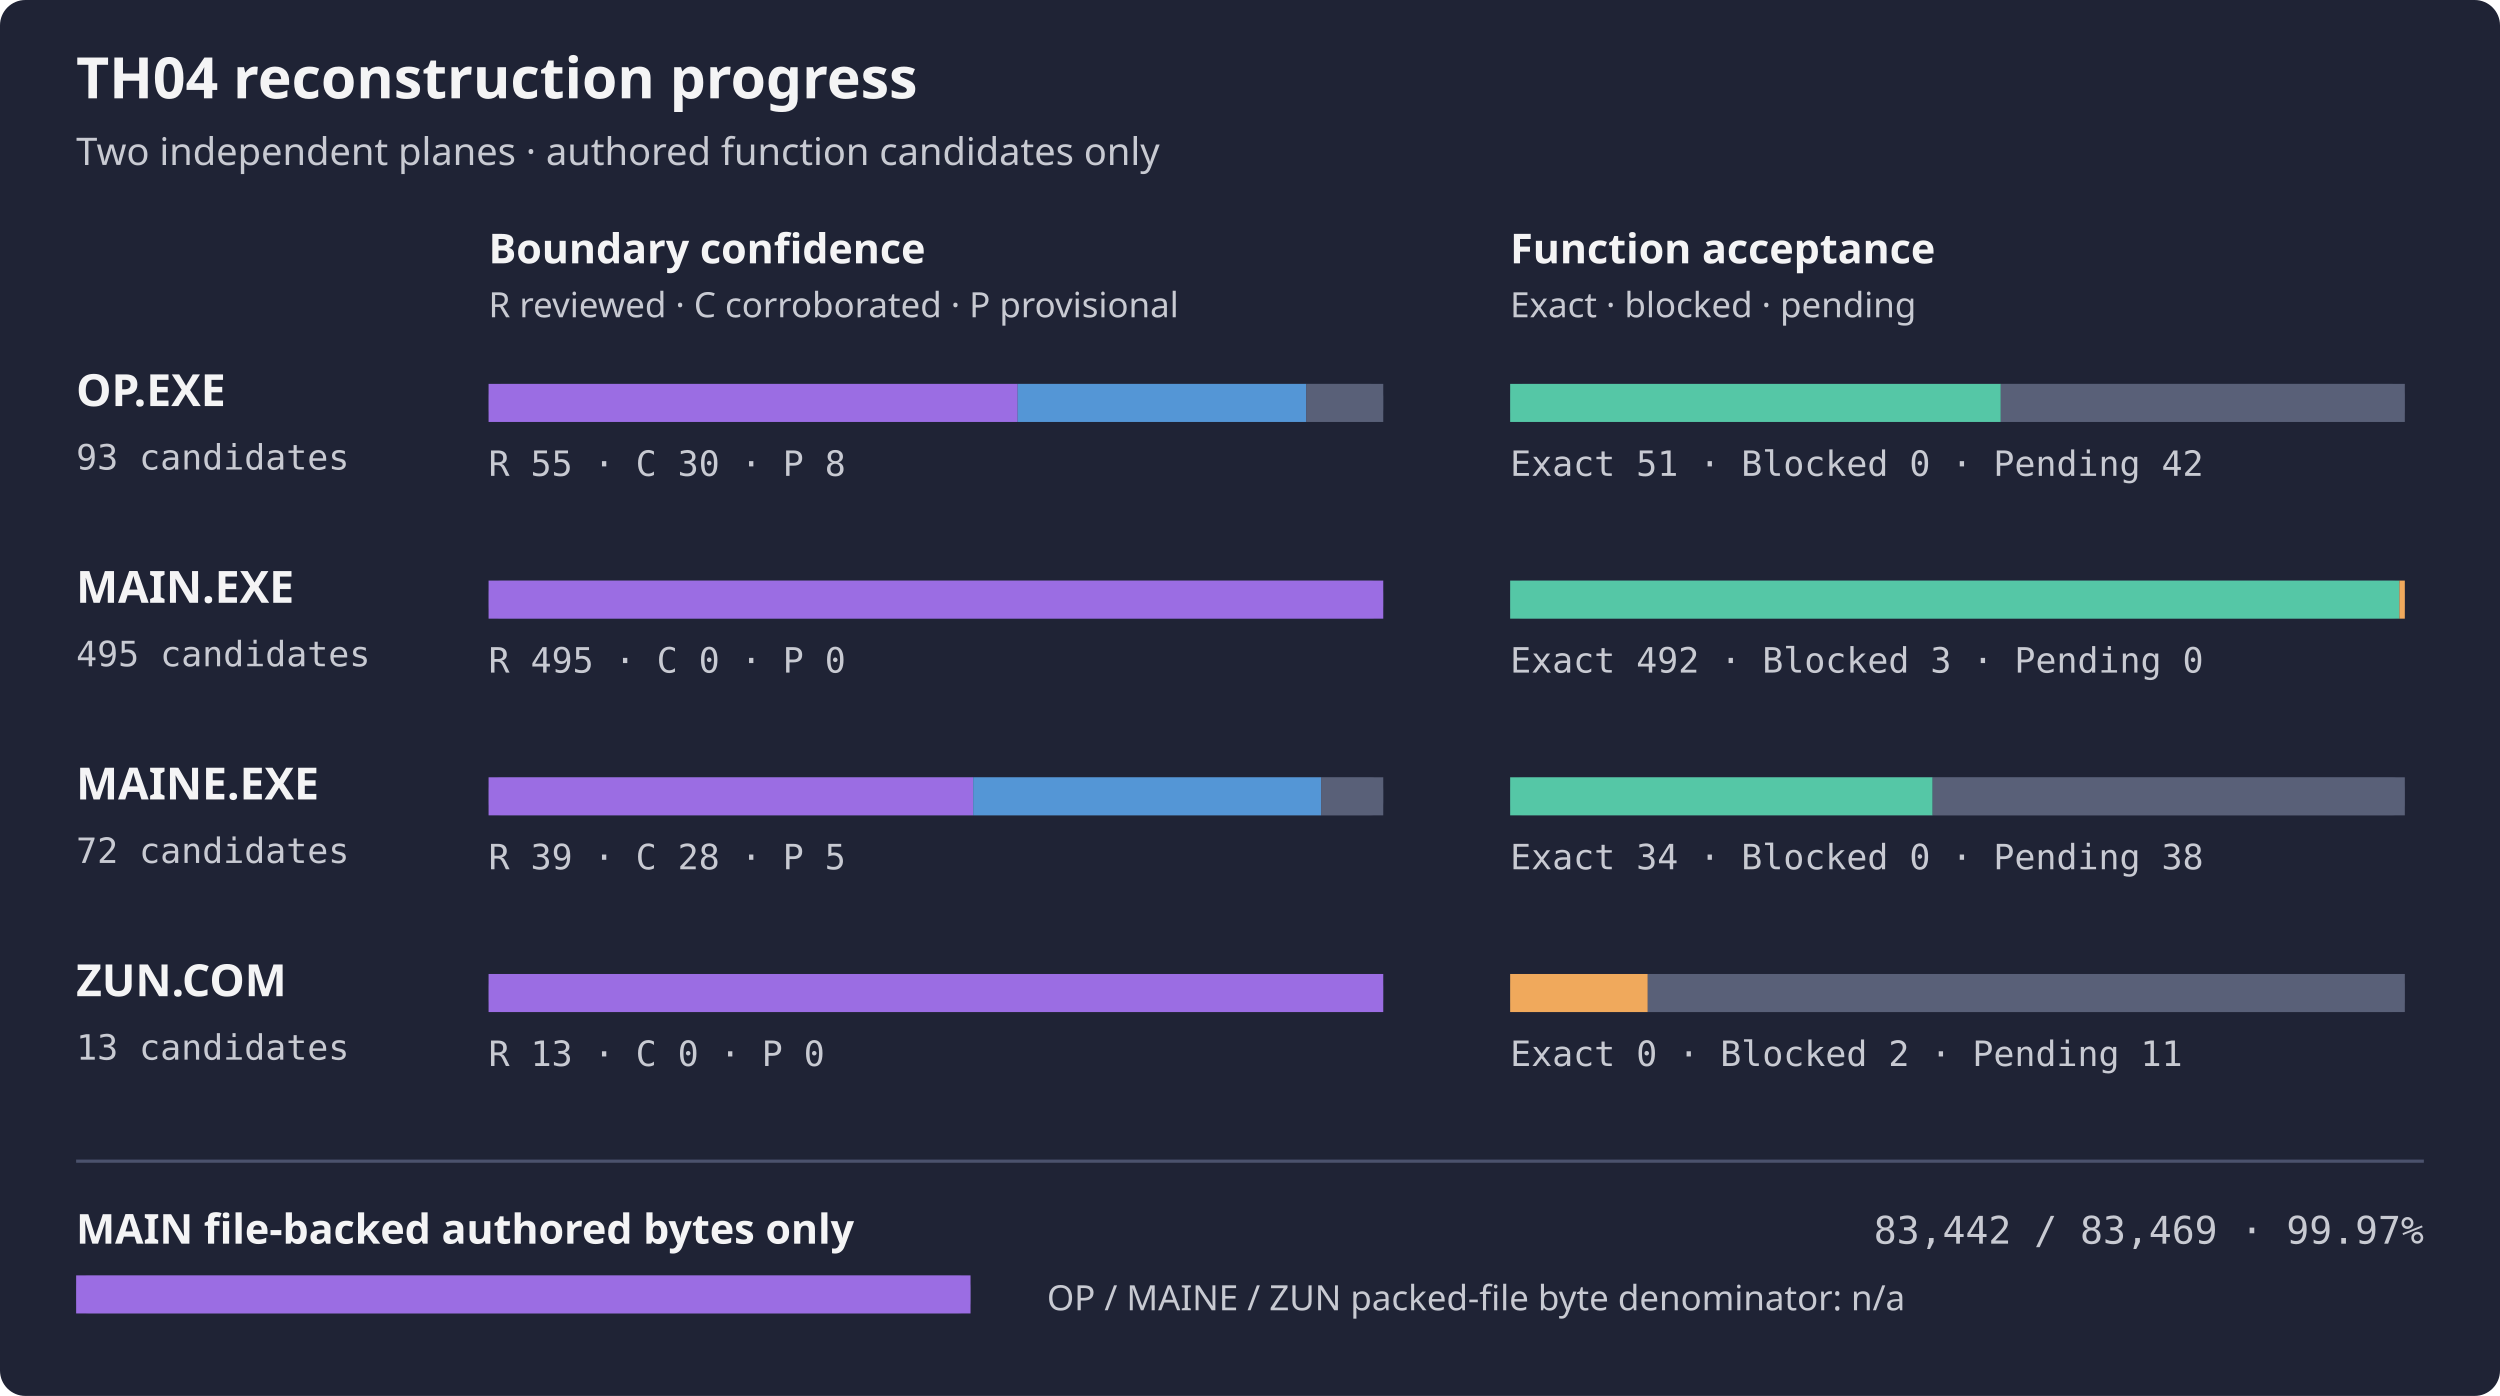
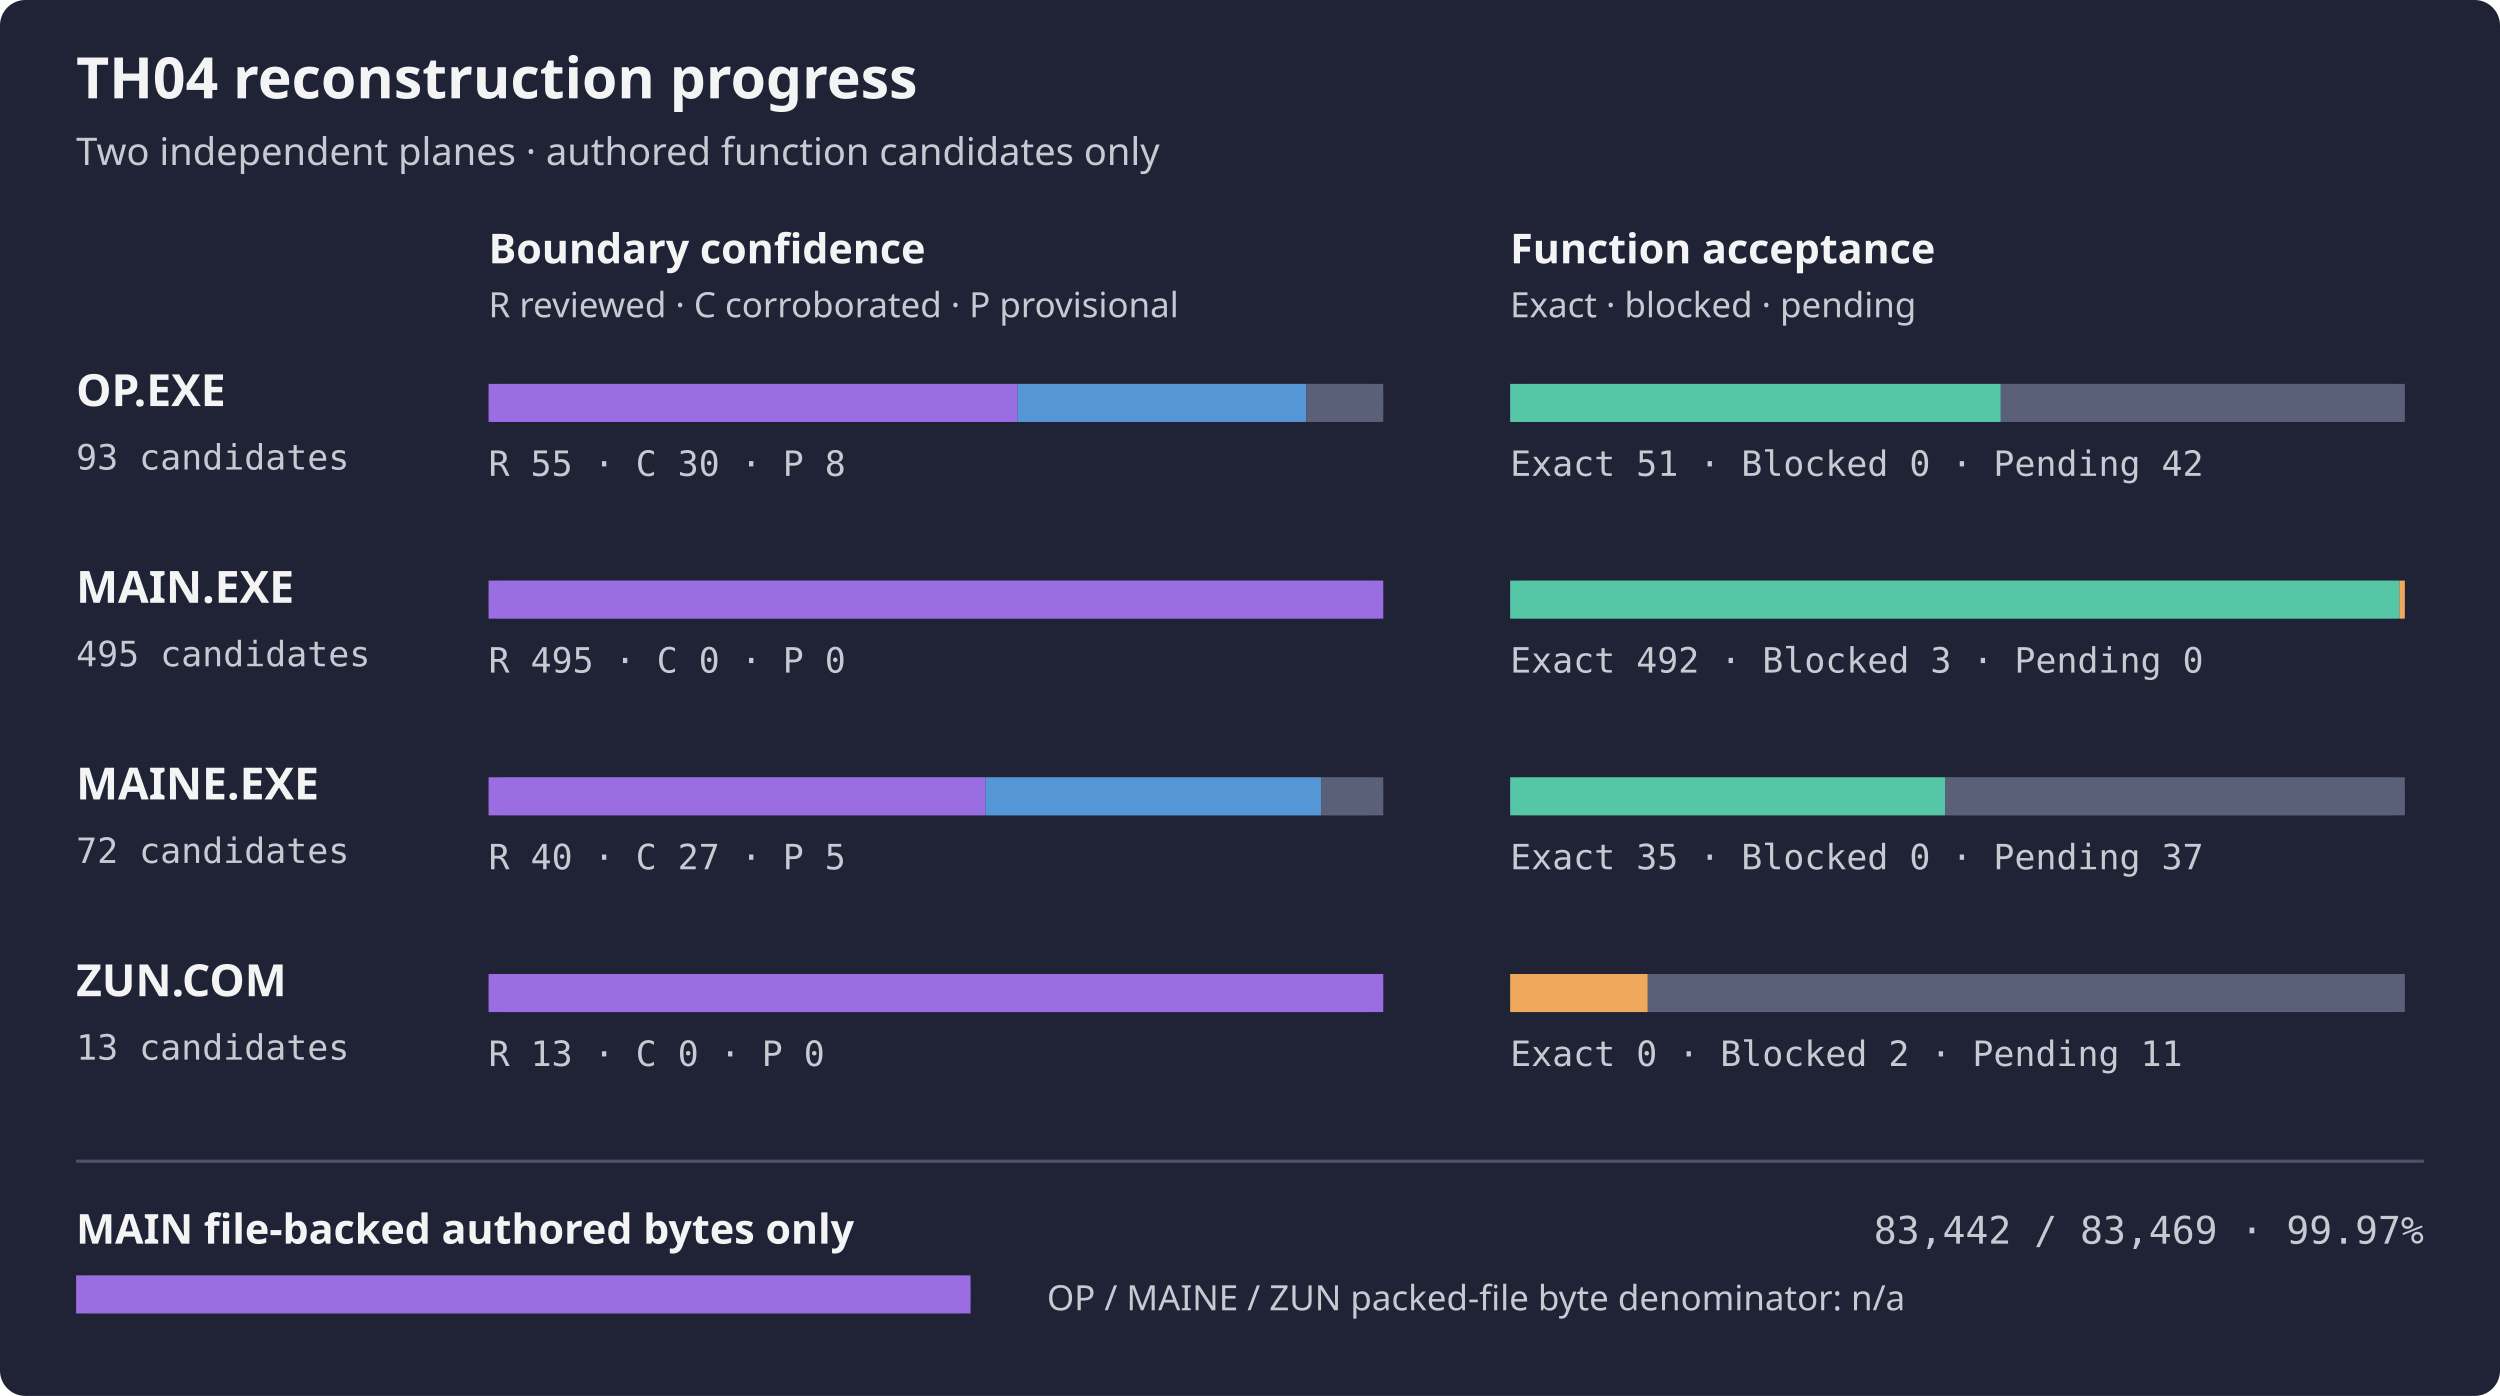
<svg xmlns="http://www.w3.org/2000/svg" width="788" height="440" role="img" aria-label="TH04 per-artifact reconstruction progress">
  <rect width="788" height="440" rx="8" fill="#1f2335" />
  <text x="24" y="31" fill="#f4f4f5" font-family="sans-serif" font-size="18" font-weight="600">TH04 reconstruction progress</text>
  <text x="24" y="52" fill="#c8cad2" font-family="sans-serif" font-size="12">Two independent planes · authored function candidates only</text>
  <text x="154" y="83" fill="#f4f4f5" font-family="sans-serif" font-size="13" font-weight="600">Boundary confidence</text>
  <text x="476" y="83" fill="#f4f4f5" font-family="sans-serif" font-size="13" font-weight="600">Function acceptance</text>
  <text x="154" y="100" fill="#c8cad2" font-family="sans-serif" font-size="11">R reviewed · C corroborated · P provisional</text>
  <text x="476" y="100" fill="#c8cad2" font-family="sans-serif" font-size="11">Exact · blocked · pending</text>
  <text x="24" y="128" fill="#f4f4f5" font-family="sans-serif" font-size="14" font-weight="600">OP.EXE</text>
  <text x="24" y="148" fill="#c8cad2" font-family="monospace" font-size="11">93 candidates</text>
  <rect x="154" y="121" width="282" height="12" rx="4" fill="#353b52" />
  <rect x="154.00" y="121" width="166.77" height="12" fill="#9b6de3" />
  <rect x="320.77" y="121" width="90.97" height="12" fill="#5496d6" />
  <rect x="411.74" y="121" width="24.26" height="12" fill="#596078" />
  <rect x="476" y="121" width="282" height="12" rx="4" fill="#353b52" />
  <rect x="476.00" y="121" width="154.65" height="12" fill="#55c7a6" />
  <rect x="630.65" y="121" width="127.35" height="12" fill="#596078" />
  <text x="154" y="150" fill="#c8cad2" font-family="monospace" font-size="11">R 55 · C 30 · P 8</text>
  <text x="476" y="150" fill="#c8cad2" font-family="monospace" font-size="11">Exact 51 · Blocked 0 · Pending 42</text>
  <text x="24" y="190" fill="#f4f4f5" font-family="sans-serif" font-size="14" font-weight="600">MAIN.EXE</text>
  <text x="24" y="210" fill="#c8cad2" font-family="monospace" font-size="11">495 candidates</text>
  <rect x="154" y="183" width="282" height="12" rx="4" fill="#353b52" />
  <rect x="154.00" y="183" width="282.00" height="12" fill="#9b6de3" />
  <rect x="476" y="183" width="282" height="12" rx="4" fill="#353b52" />
  <rect x="476.00" y="183" width="280.29" height="12" fill="#55c7a6" />
  <rect x="756.29" y="183" width="1.71" height="12" fill="#f0a95c" />
  <text x="154" y="212" fill="#c8cad2" font-family="monospace" font-size="11">R 495 · C 0 · P 0</text>
  <text x="476" y="212" fill="#c8cad2" font-family="monospace" font-size="11">Exact 492 · Blocked 3 · Pending 0</text>
  <text x="24" y="252" fill="#f4f4f5" font-family="sans-serif" font-size="14" font-weight="600">MAINE.EXE</text>
  <text x="24" y="272" fill="#c8cad2" font-family="monospace" font-size="11">72 candidates</text>
  <rect x="154" y="245" width="282" height="12" rx="4" fill="#353b52" />
-   <rect x="154.00" y="245" width="152.75" height="12" fill="#9b6de3" />
-   <rect x="306.75" y="245" width="109.67" height="12" fill="#5496d6" />
+   <rect x="154.00" y="245" width="156.67" height="12" fill="#9b6de3" />
+   <rect x="310.67" y="245" width="105.75" height="12" fill="#5496d6" />
  <rect x="416.42" y="245" width="19.58" height="12" fill="#596078" />
  <rect x="476" y="245" width="282" height="12" rx="4" fill="#353b52" />
-   <rect x="476.00" y="245" width="133.17" height="12" fill="#55c7a6" />
-   <rect x="609.17" y="245" width="148.83" height="12" fill="#596078" />
-   <text x="154" y="274" fill="#c8cad2" font-family="monospace" font-size="11">R 39 · C 28 · P 5</text>
-   <text x="476" y="274" fill="#c8cad2" font-family="monospace" font-size="11">Exact 34 · Blocked 0 · Pending 38</text>
+   <rect x="476.00" y="245" width="137.08" height="12" fill="#55c7a6" />
+   <rect x="613.08" y="245" width="144.92" height="12" fill="#596078" />
+   <text x="154" y="274" fill="#c8cad2" font-family="monospace" font-size="11">R 40 · C 27 · P 5</text>
+   <text x="476" y="274" fill="#c8cad2" font-family="monospace" font-size="11">Exact 35 · Blocked 0 · Pending 37</text>
  <text x="24" y="314" fill="#f4f4f5" font-family="sans-serif" font-size="14" font-weight="600">ZUN.COM</text>
  <text x="24" y="334" fill="#c8cad2" font-family="monospace" font-size="11">13 candidates</text>
  <rect x="154" y="307" width="282" height="12" rx="4" fill="#353b52" />
  <rect x="154.00" y="307" width="282.00" height="12" fill="#9b6de3" />
  <rect x="476" y="307" width="282" height="12" rx="4" fill="#353b52" />
  <rect x="476.00" y="307" width="43.38" height="12" fill="#f0a95c" />
  <rect x="519.38" y="307" width="238.62" height="12" fill="#596078" />
  <text x="154" y="336" fill="#c8cad2" font-family="monospace" font-size="11">R 13 · C 0 · P 0</text>
  <text x="476" y="336" fill="#c8cad2" font-family="monospace" font-size="11">Exact 0 · Blocked 2 · Pending 11</text>
  <path d="M24 366 H764" stroke="#4b526d" />
  <text x="24" y="392" fill="#f4f4f5" font-family="sans-serif" font-size="13" font-weight="600">MAIN file-backed authored bytes only</text>
  <text x="764" y="392" fill="#c8cad2" text-anchor="end" font-family="monospace" font-size="12">83,442 / 83,469 · 99.97%</text>
  <rect x="24" y="402" width="282" height="12" rx="4" fill="#353b52" />
  <rect x="24" y="402" width="281.91" height="12" fill="#9b6de3" />
  <text x="330" y="413" fill="#c8cad2" font-family="sans-serif" font-size="11">OP / MAINE / ZUN packed-file byte denominator: n/a</text>
</svg>
